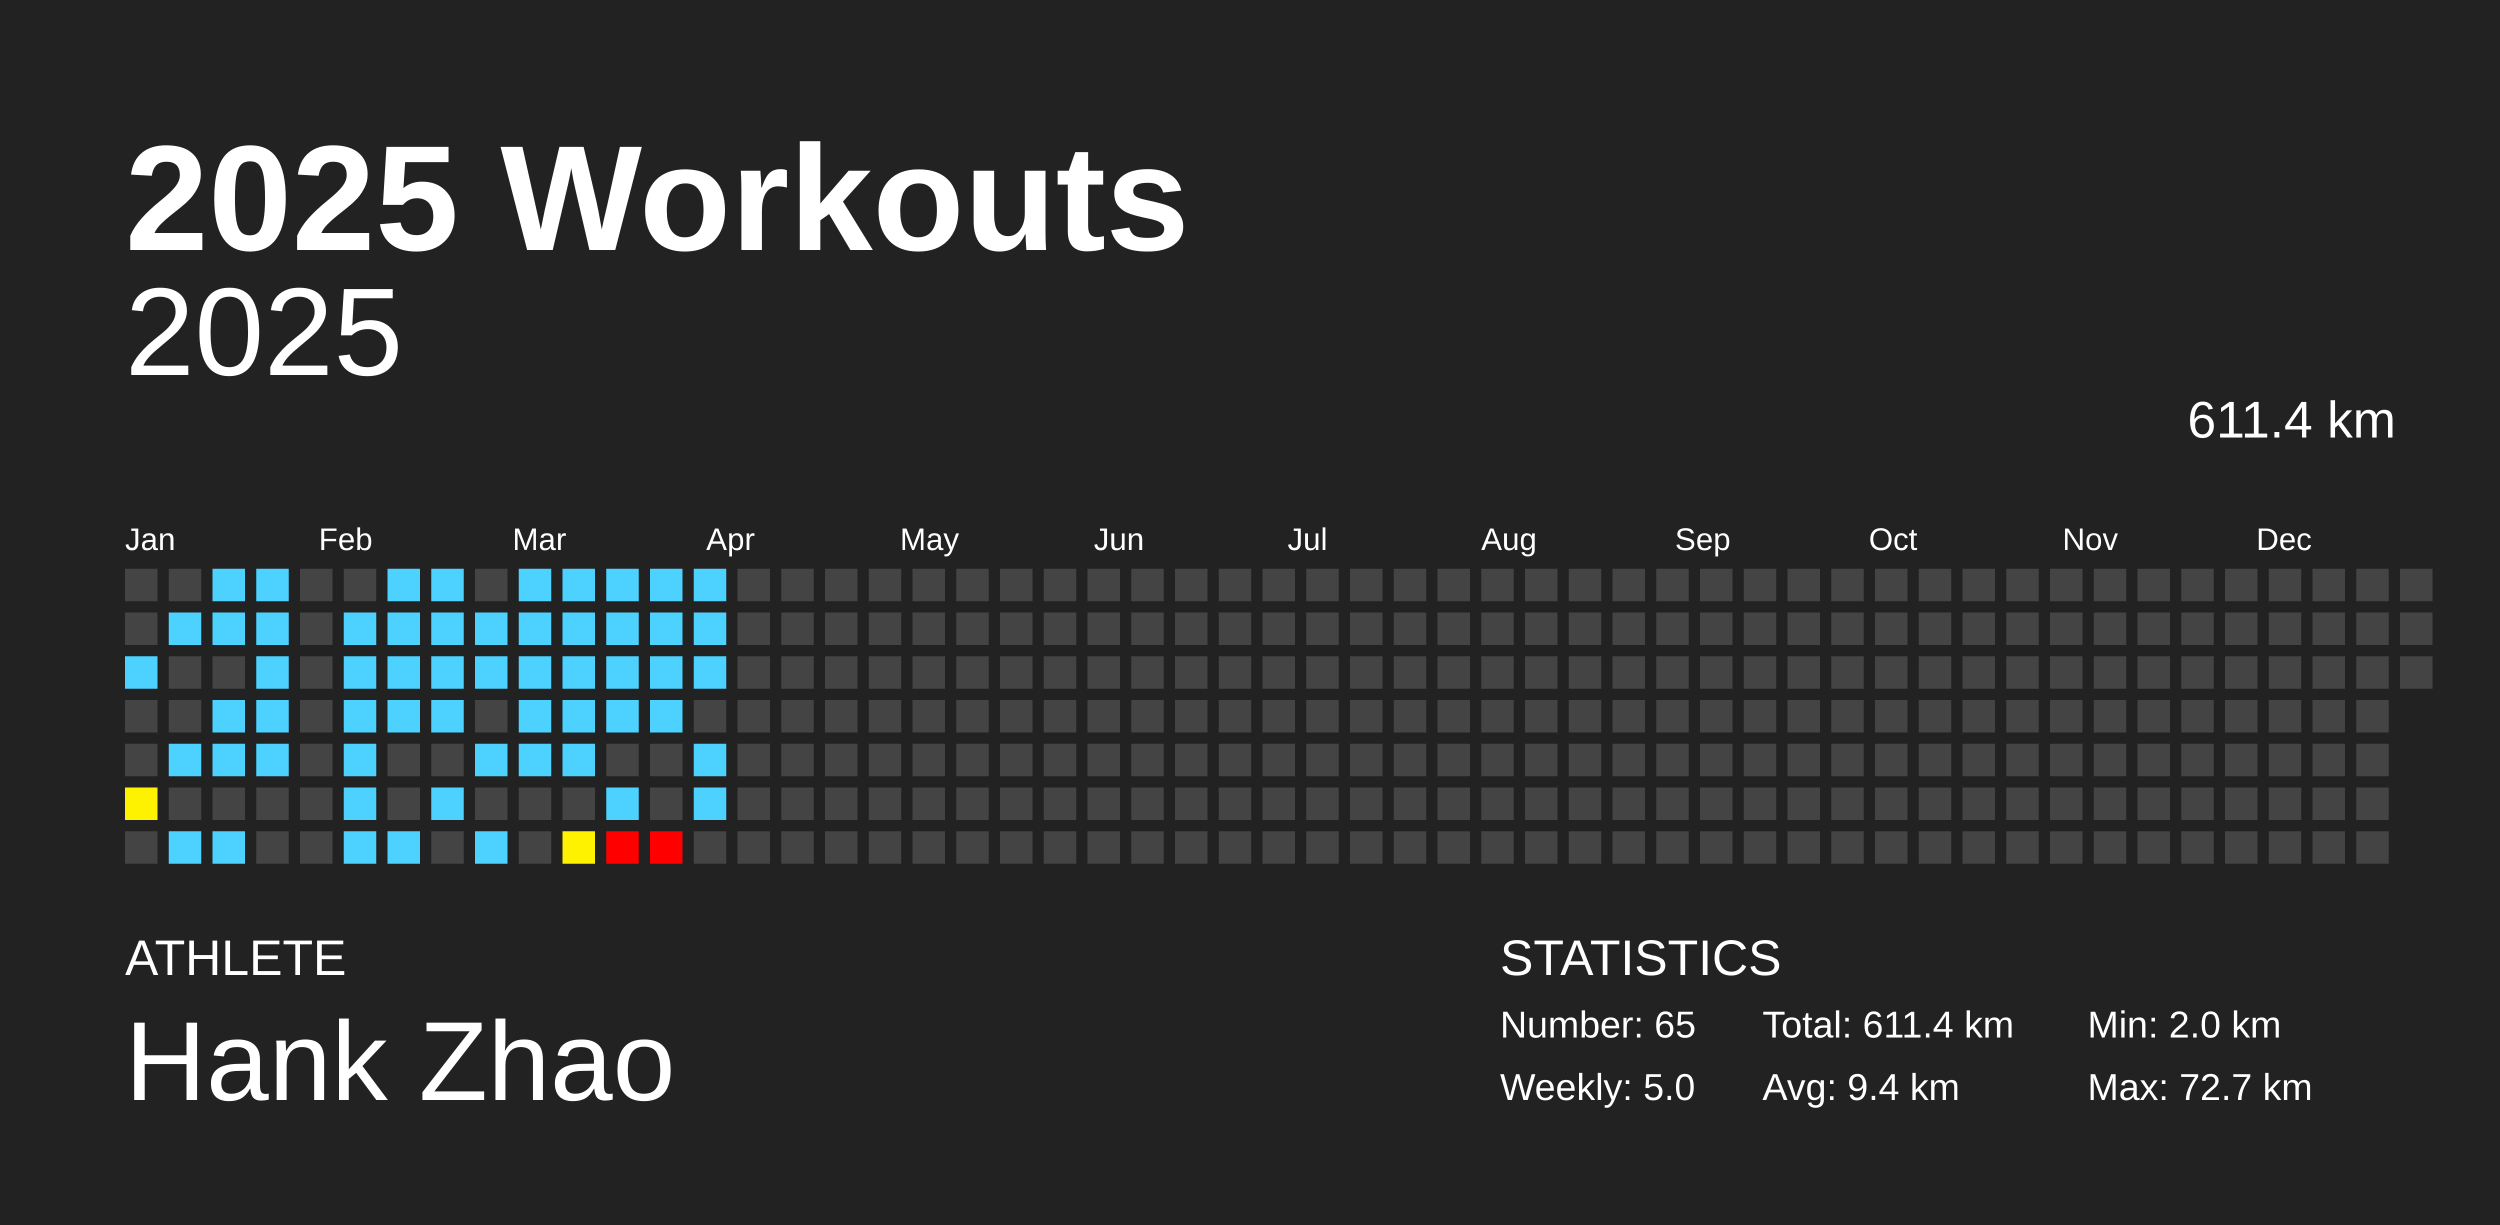
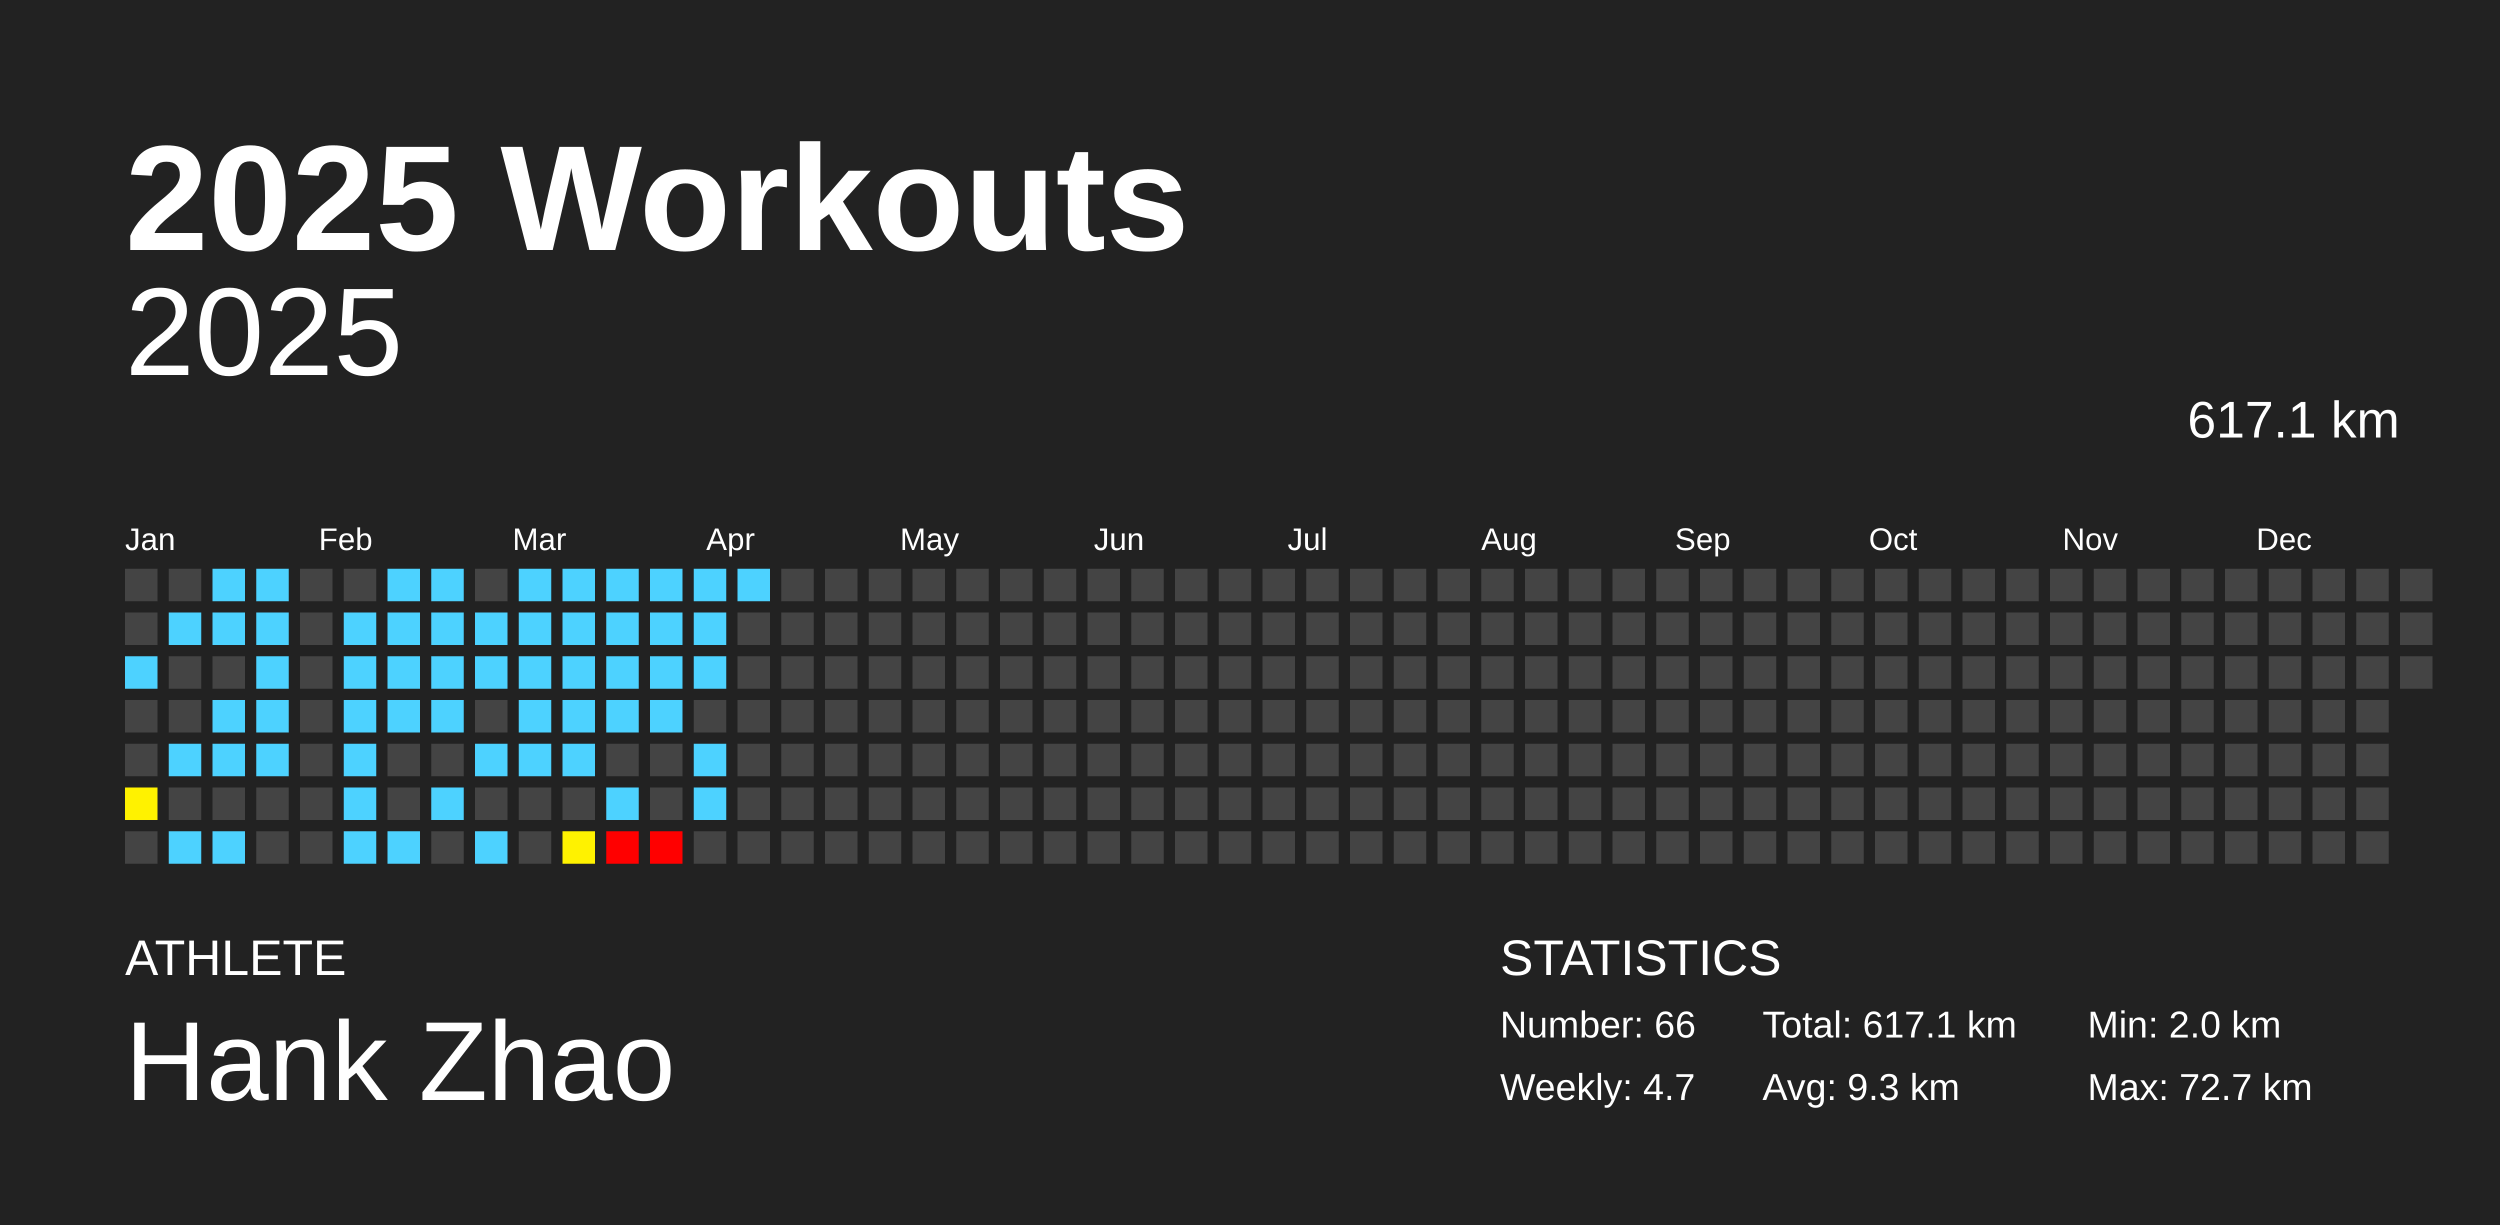
<svg xmlns="http://www.w3.org/2000/svg" baseProfile="full" height="98mm" version="1.1" viewBox="0,0,200,98" width="200mm">
  <defs />
  <rect fill="#222222" height="98" width="200" x="0" y="0" />
  <text fill="#FFFFFF" style="font-size:12px; font-family:Arial; font-weight:bold;" x="10" y="20">2025 Workouts</text>
  <text fill="#FFFFFF" style="font-size:4px; font-family:Arial" x="10" y="78">ATHLETE</text>
  <text fill="#FFFFFF" style="font-size:9px; font-family:Arial" x="10" y="88">Hank Zhao</text>
  <text fill="#FFFFFF" style="font-size:4px; font-family:Arial" x="120" y="78">STATISTICS</text>
-   <text fill="#FFFFFF" style="font-size:3px; font-family:Arial" x="120" y="83">Number: 65</text>
-   <text fill="#FFFFFF" style="font-size:3px; font-family:Arial" x="120" y="88">Weekly: 5.0</text>
-   <text fill="#FFFFFF" style="font-size:3px; font-family:Arial" x="141" y="83">Total: 611.4 km</text>
-   <text fill="#FFFFFF" style="font-size:3px; font-family:Arial" x="141" y="88">Avg: 9.4 km</text>
+   <text fill="#FFFFFF" style="font-size:3px; font-family:Arial" x="120" y="83">Number: 66</text>
+   <text fill="#FFFFFF" style="font-size:3px; font-family:Arial" x="120" y="88">Weekly: 4.7</text>
+   <text fill="#FFFFFF" style="font-size:3px; font-family:Arial" x="141" y="83">Total: 617.1 km</text>
+   <text fill="#FFFFFF" style="font-size:3px; font-family:Arial" x="141" y="88">Avg: 9.3 km</text>
  <text fill="#FFFFFF" style="font-size:3px; font-family:Arial" x="167" y="83">Min: 2.0 km</text>
  <text fill="#FFFFFF" style="font-size:3px; font-family:Arial" x="167" y="88">Max: 72.7 km</text>
  <text alignment-baseline="hanging" fill="#FFFFFF" style="font-size:10.0px; font-family:Arial;" x="10" y="30">2025</text>
-   <text alignment-baseline="hanging" fill="#FFFFFF" style="font-size:4.125px; font-family:Arial;" x="175" y="35">611.4 km</text>
+   <text alignment-baseline="hanging" fill="#FFFFFF" style="font-size:4.125px; font-family:Arial;" x="175" y="35">617.1 km</text>
  <text fill="#FFFFFF" style="font-size:2.5px; font-family:Arial" x="10.0" y="44">Jan</text>
  <text fill="#FFFFFF" style="font-size:2.5px; font-family:Arial" x="25.5" y="44">Feb</text>
  <text fill="#FFFFFF" style="font-size:2.5px; font-family:Arial" x="41.0" y="44">Mar</text>
  <text fill="#FFFFFF" style="font-size:2.5px; font-family:Arial" x="56.5" y="44">Apr</text>
  <text fill="#FFFFFF" style="font-size:2.5px; font-family:Arial" x="72.0" y="44">May</text>
  <text fill="#FFFFFF" style="font-size:2.5px; font-family:Arial" x="87.5" y="44">Jun</text>
  <text fill="#FFFFFF" style="font-size:2.5px; font-family:Arial" x="103.0" y="44">Jul</text>
  <text fill="#FFFFFF" style="font-size:2.5px; font-family:Arial" x="118.5" y="44">Aug</text>
  <text fill="#FFFFFF" style="font-size:2.5px; font-family:Arial" x="134.0" y="44">Sep</text>
  <text fill="#FFFFFF" style="font-size:2.5px; font-family:Arial" x="149.5" y="44">Oct</text>
  <text fill="#FFFFFF" style="font-size:2.5px; font-family:Arial" x="165.0" y="44">Nov</text>
  <text fill="#FFFFFF" style="font-size:2.5px; font-family:Arial" x="180.5" y="44">Dec</text>
  <rect fill="#444444" height="2.6" width="2.6" x="10.0" y="45.5" />
  <rect fill="#444444" height="2.6" width="2.6" x="10.0" y="49.0" />
  <rect fill="#4dd2ff" height="2.6" width="2.6" x="10.0" y="52.5" />
  <rect fill="#444444" height="2.6" width="2.6" x="10.0" y="56.0" />
  <rect fill="#444444" height="2.6" width="2.6" x="10.0" y="59.5" />
  <rect fill="#fff200" height="2.6" width="2.6" x="10.0" y="63.0" />
  <rect fill="#444444" height="2.6" width="2.6" x="10.0" y="66.5" />
  <rect fill="#444444" height="2.6" width="2.6" x="13.5" y="45.5" />
  <rect fill="#4dd2ff" height="2.6" width="2.6" x="13.5" y="49.0" />
  <rect fill="#444444" height="2.6" width="2.6" x="13.5" y="52.5" />
  <rect fill="#444444" height="2.6" width="2.6" x="13.5" y="56.0" />
  <rect fill="#4dd2ff" height="2.6" width="2.6" x="13.5" y="59.5" />
  <rect fill="#444444" height="2.6" width="2.6" x="13.5" y="63.0" />
  <rect fill="#4dd2ff" height="2.6" width="2.6" x="13.5" y="66.5" />
  <rect fill="#4dd2ff" height="2.6" width="2.6" x="17.0" y="45.5" />
  <rect fill="#4dd2ff" height="2.6" width="2.6" x="17.0" y="49.0" />
  <rect fill="#444444" height="2.6" width="2.6" x="17.0" y="52.5" />
  <rect fill="#4dd2ff" height="2.6" width="2.6" x="17.0" y="56.0" />
  <rect fill="#4dd2ff" height="2.6" width="2.6" x="17.0" y="59.5" />
  <rect fill="#444444" height="2.6" width="2.6" x="17.0" y="63.0" />
  <rect fill="#4dd2ff" height="2.6" width="2.6" x="17.0" y="66.5" />
  <rect fill="#4dd2ff" height="2.6" width="2.6" x="20.5" y="45.5" />
  <rect fill="#4dd2ff" height="2.6" width="2.6" x="20.5" y="49.0" />
  <rect fill="#4dd2ff" height="2.6" width="2.6" x="20.5" y="52.5" />
  <rect fill="#4dd2ff" height="2.6" width="2.6" x="20.5" y="56.0" />
  <rect fill="#4dd2ff" height="2.6" width="2.6" x="20.5" y="59.5" />
  <rect fill="#444444" height="2.6" width="2.6" x="20.5" y="63.0" />
  <rect fill="#444444" height="2.6" width="2.6" x="20.5" y="66.5" />
  <rect fill="#444444" height="2.6" width="2.6" x="24.0" y="45.5" />
  <rect fill="#444444" height="2.6" width="2.6" x="24.0" y="49.0" />
  <rect fill="#444444" height="2.6" width="2.6" x="24.0" y="52.5" />
  <rect fill="#444444" height="2.6" width="2.6" x="24.0" y="56.0" />
  <rect fill="#444444" height="2.6" width="2.6" x="24.0" y="59.5" />
  <rect fill="#444444" height="2.6" width="2.6" x="24.0" y="63.0" />
  <rect fill="#444444" height="2.6" width="2.6" x="24.0" y="66.5" />
  <rect fill="#444444" height="2.6" width="2.6" x="27.5" y="45.5" />
  <rect fill="#4dd2ff" height="2.6" width="2.6" x="27.5" y="49.0" />
  <rect fill="#4dd2ff" height="2.6" width="2.6" x="27.5" y="52.5" />
  <rect fill="#4dd2ff" height="2.6" width="2.6" x="27.5" y="56.0" />
  <rect fill="#4dd2ff" height="2.6" width="2.6" x="27.5" y="59.5" />
  <rect fill="#4dd2ff" height="2.6" width="2.6" x="27.5" y="63.0" />
  <rect fill="#4dd2ff" height="2.6" width="2.6" x="27.5" y="66.5" />
  <rect fill="#4dd2ff" height="2.6" width="2.6" x="31.0" y="45.5" />
  <rect fill="#4dd2ff" height="2.6" width="2.6" x="31.0" y="49.0" />
  <rect fill="#4dd2ff" height="2.6" width="2.6" x="31.0" y="52.5" />
  <rect fill="#4dd2ff" height="2.6" width="2.6" x="31.0" y="56.0" />
  <rect fill="#444444" height="2.6" width="2.6" x="31.0" y="59.5" />
  <rect fill="#444444" height="2.6" width="2.6" x="31.0" y="63.0" />
  <rect fill="#4dd2ff" height="2.6" width="2.6" x="31.0" y="66.5" />
  <rect fill="#4dd2ff" height="2.6" width="2.6" x="34.5" y="45.5" />
  <rect fill="#4dd2ff" height="2.6" width="2.6" x="34.5" y="49.0" />
  <rect fill="#4dd2ff" height="2.6" width="2.6" x="34.5" y="52.5" />
  <rect fill="#4dd2ff" height="2.6" width="2.6" x="34.5" y="56.0" />
  <rect fill="#444444" height="2.6" width="2.6" x="34.5" y="59.5" />
  <rect fill="#4dd2ff" height="2.6" width="2.6" x="34.5" y="63.0" />
  <rect fill="#444444" height="2.6" width="2.6" x="34.5" y="66.5" />
  <rect fill="#444444" height="2.6" width="2.6" x="38.0" y="45.5" />
  <rect fill="#4dd2ff" height="2.6" width="2.6" x="38.0" y="49.0" />
  <rect fill="#4dd2ff" height="2.6" width="2.6" x="38.0" y="52.5" />
  <rect fill="#444444" height="2.6" width="2.6" x="38.0" y="56.0" />
  <rect fill="#4dd2ff" height="2.6" width="2.6" x="38.0" y="59.5" />
  <rect fill="#444444" height="2.6" width="2.6" x="38.0" y="63.0" />
  <rect fill="#4dd2ff" height="2.6" width="2.6" x="38.0" y="66.5" />
  <rect fill="#4dd2ff" height="2.6" width="2.6" x="41.5" y="45.5" />
  <rect fill="#4dd2ff" height="2.6" width="2.6" x="41.5" y="49.0" />
  <rect fill="#4dd2ff" height="2.6" width="2.6" x="41.5" y="52.5" />
  <rect fill="#4dd2ff" height="2.6" width="2.6" x="41.5" y="56.0" />
  <rect fill="#4dd2ff" height="2.6" width="2.6" x="41.5" y="59.5" />
  <rect fill="#444444" height="2.6" width="2.6" x="41.5" y="63.0" />
  <rect fill="#444444" height="2.6" width="2.6" x="41.5" y="66.5" />
  <rect fill="#4dd2ff" height="2.6" width="2.6" x="45.0" y="45.5" />
  <rect fill="#4dd2ff" height="2.6" width="2.6" x="45.0" y="49.0" />
  <rect fill="#4dd2ff" height="2.6" width="2.6" x="45.0" y="52.5" />
  <rect fill="#4dd2ff" height="2.6" width="2.6" x="45.0" y="56.0" />
  <rect fill="#4dd2ff" height="2.6" width="2.6" x="45.0" y="59.5" />
  <rect fill="#444444" height="2.6" width="2.6" x="45.0" y="63.0" />
  <rect fill="#fff200" height="2.6" width="2.6" x="45.0" y="66.5" />
  <rect fill="#4dd2ff" height="2.6" width="2.6" x="48.5" y="45.5" />
  <rect fill="#4dd2ff" height="2.6" width="2.6" x="48.5" y="49.0" />
  <rect fill="#4dd2ff" height="2.6" width="2.6" x="48.5" y="52.5" />
  <rect fill="#4dd2ff" height="2.6" width="2.6" x="48.5" y="56.0" />
  <rect fill="#444444" height="2.6" width="2.6" x="48.5" y="59.5" />
  <rect fill="#4dd2ff" height="2.6" width="2.6" x="48.5" y="63.0" />
  <rect fill="red" height="2.6" width="2.6" x="48.5" y="66.5" />
  <rect fill="#4dd2ff" height="2.6" width="2.6" x="52.0" y="45.5" />
  <rect fill="#4dd2ff" height="2.6" width="2.6" x="52.0" y="49.0" />
  <rect fill="#4dd2ff" height="2.6" width="2.6" x="52.0" y="52.5" />
  <rect fill="#4dd2ff" height="2.6" width="2.6" x="52.0" y="56.0" />
  <rect fill="#444444" height="2.6" width="2.6" x="52.0" y="59.5" />
  <rect fill="#444444" height="2.6" width="2.6" x="52.0" y="63.0" />
  <rect fill="red" height="2.6" width="2.6" x="52.0" y="66.5" />
  <rect fill="#4dd2ff" height="2.6" width="2.6" x="55.5" y="45.5" />
  <rect fill="#4dd2ff" height="2.6" width="2.6" x="55.5" y="49.0" />
  <rect fill="#4dd2ff" height="2.6" width="2.6" x="55.5" y="52.5" />
  <rect fill="#444444" height="2.6" width="2.6" x="55.5" y="56.0" />
  <rect fill="#4dd2ff" height="2.6" width="2.6" x="55.5" y="59.5" />
  <rect fill="#4dd2ff" height="2.6" width="2.6" x="55.5" y="63.0" />
  <rect fill="#444444" height="2.6" width="2.6" x="55.5" y="66.5" />
-   <rect fill="#444444" height="2.6" width="2.6" x="59.0" y="45.5" />
+   <rect fill="#4dd2ff" height="2.6" width="2.6" x="59.0" y="45.5" />
  <rect fill="#444444" height="2.6" width="2.6" x="59.0" y="49.0" />
  <rect fill="#444444" height="2.6" width="2.6" x="59.0" y="52.5" />
  <rect fill="#444444" height="2.6" width="2.6" x="59.0" y="56.0" />
  <rect fill="#444444" height="2.6" width="2.6" x="59.0" y="59.5" />
  <rect fill="#444444" height="2.6" width="2.6" x="59.0" y="63.0" />
  <rect fill="#444444" height="2.6" width="2.6" x="59.0" y="66.5" />
  <rect fill="#444444" height="2.6" width="2.6" x="62.5" y="45.5" />
  <rect fill="#444444" height="2.6" width="2.6" x="62.5" y="49.0" />
  <rect fill="#444444" height="2.6" width="2.6" x="62.5" y="52.5" />
  <rect fill="#444444" height="2.6" width="2.6" x="62.5" y="56.0" />
  <rect fill="#444444" height="2.6" width="2.6" x="62.5" y="59.5" />
  <rect fill="#444444" height="2.6" width="2.6" x="62.5" y="63.0" />
  <rect fill="#444444" height="2.6" width="2.6" x="62.5" y="66.5" />
  <rect fill="#444444" height="2.6" width="2.6" x="66.0" y="45.5" />
  <rect fill="#444444" height="2.6" width="2.6" x="66.0" y="49.0" />
  <rect fill="#444444" height="2.6" width="2.6" x="66.0" y="52.5" />
  <rect fill="#444444" height="2.6" width="2.6" x="66.0" y="56.0" />
  <rect fill="#444444" height="2.6" width="2.6" x="66.0" y="59.5" />
  <rect fill="#444444" height="2.6" width="2.6" x="66.0" y="63.0" />
  <rect fill="#444444" height="2.6" width="2.6" x="66.0" y="66.5" />
  <rect fill="#444444" height="2.6" width="2.6" x="69.5" y="45.5" />
  <rect fill="#444444" height="2.6" width="2.6" x="69.5" y="49.0" />
  <rect fill="#444444" height="2.6" width="2.6" x="69.5" y="52.5" />
  <rect fill="#444444" height="2.6" width="2.6" x="69.5" y="56.0" />
  <rect fill="#444444" height="2.6" width="2.6" x="69.5" y="59.5" />
  <rect fill="#444444" height="2.6" width="2.6" x="69.5" y="63.0" />
  <rect fill="#444444" height="2.6" width="2.6" x="69.5" y="66.5" />
  <rect fill="#444444" height="2.6" width="2.6" x="73.0" y="45.5" />
  <rect fill="#444444" height="2.6" width="2.6" x="73.0" y="49.0" />
  <rect fill="#444444" height="2.6" width="2.6" x="73.0" y="52.5" />
  <rect fill="#444444" height="2.6" width="2.6" x="73.0" y="56.0" />
  <rect fill="#444444" height="2.6" width="2.6" x="73.0" y="59.5" />
  <rect fill="#444444" height="2.6" width="2.6" x="73.0" y="63.0" />
  <rect fill="#444444" height="2.6" width="2.6" x="73.0" y="66.5" />
  <rect fill="#444444" height="2.6" width="2.6" x="76.5" y="45.5" />
  <rect fill="#444444" height="2.6" width="2.6" x="76.5" y="49.0" />
  <rect fill="#444444" height="2.6" width="2.6" x="76.5" y="52.5" />
  <rect fill="#444444" height="2.6" width="2.6" x="76.5" y="56.0" />
  <rect fill="#444444" height="2.6" width="2.6" x="76.5" y="59.5" />
  <rect fill="#444444" height="2.6" width="2.6" x="76.5" y="63.0" />
  <rect fill="#444444" height="2.6" width="2.6" x="76.5" y="66.5" />
  <rect fill="#444444" height="2.6" width="2.6" x="80.0" y="45.5" />
  <rect fill="#444444" height="2.6" width="2.6" x="80.0" y="49.0" />
  <rect fill="#444444" height="2.6" width="2.6" x="80.0" y="52.5" />
  <rect fill="#444444" height="2.6" width="2.6" x="80.0" y="56.0" />
  <rect fill="#444444" height="2.6" width="2.6" x="80.0" y="59.5" />
  <rect fill="#444444" height="2.6" width="2.6" x="80.0" y="63.0" />
  <rect fill="#444444" height="2.6" width="2.6" x="80.0" y="66.5" />
  <rect fill="#444444" height="2.6" width="2.6" x="83.5" y="45.5" />
  <rect fill="#444444" height="2.6" width="2.6" x="83.5" y="49.0" />
  <rect fill="#444444" height="2.6" width="2.6" x="83.5" y="52.5" />
  <rect fill="#444444" height="2.6" width="2.6" x="83.5" y="56.0" />
  <rect fill="#444444" height="2.6" width="2.6" x="83.5" y="59.5" />
  <rect fill="#444444" height="2.6" width="2.6" x="83.5" y="63.0" />
  <rect fill="#444444" height="2.6" width="2.6" x="83.5" y="66.5" />
  <rect fill="#444444" height="2.6" width="2.6" x="87.0" y="45.5" />
  <rect fill="#444444" height="2.6" width="2.6" x="87.0" y="49.0" />
  <rect fill="#444444" height="2.6" width="2.6" x="87.0" y="52.5" />
  <rect fill="#444444" height="2.6" width="2.6" x="87.0" y="56.0" />
  <rect fill="#444444" height="2.6" width="2.6" x="87.0" y="59.5" />
  <rect fill="#444444" height="2.6" width="2.6" x="87.0" y="63.0" />
  <rect fill="#444444" height="2.6" width="2.6" x="87.0" y="66.5" />
  <rect fill="#444444" height="2.6" width="2.6" x="90.5" y="45.5" />
  <rect fill="#444444" height="2.6" width="2.6" x="90.5" y="49.0" />
  <rect fill="#444444" height="2.6" width="2.6" x="90.5" y="52.5" />
  <rect fill="#444444" height="2.6" width="2.6" x="90.5" y="56.0" />
  <rect fill="#444444" height="2.6" width="2.6" x="90.5" y="59.5" />
  <rect fill="#444444" height="2.6" width="2.6" x="90.5" y="63.0" />
  <rect fill="#444444" height="2.6" width="2.6" x="90.5" y="66.5" />
  <rect fill="#444444" height="2.6" width="2.6" x="94.0" y="45.5" />
  <rect fill="#444444" height="2.6" width="2.6" x="94.0" y="49.0" />
  <rect fill="#444444" height="2.6" width="2.6" x="94.0" y="52.5" />
  <rect fill="#444444" height="2.6" width="2.6" x="94.0" y="56.0" />
  <rect fill="#444444" height="2.6" width="2.6" x="94.0" y="59.5" />
  <rect fill="#444444" height="2.6" width="2.6" x="94.0" y="63.0" />
  <rect fill="#444444" height="2.6" width="2.6" x="94.0" y="66.5" />
  <rect fill="#444444" height="2.6" width="2.6" x="97.5" y="45.5" />
  <rect fill="#444444" height="2.6" width="2.6" x="97.5" y="49.0" />
  <rect fill="#444444" height="2.6" width="2.6" x="97.5" y="52.5" />
  <rect fill="#444444" height="2.6" width="2.6" x="97.5" y="56.0" />
  <rect fill="#444444" height="2.6" width="2.6" x="97.5" y="59.5" />
  <rect fill="#444444" height="2.6" width="2.6" x="97.5" y="63.0" />
  <rect fill="#444444" height="2.6" width="2.6" x="97.5" y="66.5" />
  <rect fill="#444444" height="2.6" width="2.6" x="101.0" y="45.5" />
  <rect fill="#444444" height="2.6" width="2.6" x="101.0" y="49.0" />
  <rect fill="#444444" height="2.6" width="2.6" x="101.0" y="52.5" />
  <rect fill="#444444" height="2.6" width="2.6" x="101.0" y="56.0" />
  <rect fill="#444444" height="2.6" width="2.6" x="101.0" y="59.5" />
  <rect fill="#444444" height="2.6" width="2.6" x="101.0" y="63.0" />
  <rect fill="#444444" height="2.6" width="2.6" x="101.0" y="66.5" />
  <rect fill="#444444" height="2.6" width="2.6" x="104.5" y="45.5" />
  <rect fill="#444444" height="2.6" width="2.6" x="104.5" y="49.0" />
  <rect fill="#444444" height="2.6" width="2.6" x="104.5" y="52.5" />
  <rect fill="#444444" height="2.6" width="2.6" x="104.5" y="56.0" />
  <rect fill="#444444" height="2.6" width="2.6" x="104.5" y="59.5" />
  <rect fill="#444444" height="2.6" width="2.6" x="104.5" y="63.0" />
  <rect fill="#444444" height="2.6" width="2.6" x="104.5" y="66.5" />
  <rect fill="#444444" height="2.6" width="2.6" x="108.0" y="45.5" />
  <rect fill="#444444" height="2.6" width="2.6" x="108.0" y="49.0" />
  <rect fill="#444444" height="2.6" width="2.6" x="108.0" y="52.5" />
  <rect fill="#444444" height="2.6" width="2.6" x="108.0" y="56.0" />
  <rect fill="#444444" height="2.6" width="2.6" x="108.0" y="59.5" />
  <rect fill="#444444" height="2.6" width="2.6" x="108.0" y="63.0" />
  <rect fill="#444444" height="2.6" width="2.6" x="108.0" y="66.5" />
  <rect fill="#444444" height="2.6" width="2.6" x="111.5" y="45.5" />
  <rect fill="#444444" height="2.6" width="2.6" x="111.5" y="49.0" />
  <rect fill="#444444" height="2.6" width="2.6" x="111.5" y="52.5" />
  <rect fill="#444444" height="2.6" width="2.6" x="111.5" y="56.0" />
  <rect fill="#444444" height="2.6" width="2.6" x="111.5" y="59.5" />
  <rect fill="#444444" height="2.6" width="2.6" x="111.5" y="63.0" />
  <rect fill="#444444" height="2.6" width="2.6" x="111.5" y="66.5" />
  <rect fill="#444444" height="2.6" width="2.6" x="115.0" y="45.5" />
  <rect fill="#444444" height="2.6" width="2.6" x="115.0" y="49.0" />
  <rect fill="#444444" height="2.6" width="2.6" x="115.0" y="52.5" />
  <rect fill="#444444" height="2.6" width="2.6" x="115.0" y="56.0" />
  <rect fill="#444444" height="2.6" width="2.6" x="115.0" y="59.5" />
  <rect fill="#444444" height="2.6" width="2.6" x="115.0" y="63.0" />
  <rect fill="#444444" height="2.6" width="2.6" x="115.0" y="66.5" />
  <rect fill="#444444" height="2.6" width="2.6" x="118.5" y="45.5" />
  <rect fill="#444444" height="2.6" width="2.6" x="118.5" y="49.0" />
  <rect fill="#444444" height="2.6" width="2.6" x="118.5" y="52.5" />
  <rect fill="#444444" height="2.6" width="2.6" x="118.5" y="56.0" />
  <rect fill="#444444" height="2.6" width="2.6" x="118.5" y="59.5" />
  <rect fill="#444444" height="2.6" width="2.6" x="118.5" y="63.0" />
  <rect fill="#444444" height="2.6" width="2.6" x="118.5" y="66.5" />
  <rect fill="#444444" height="2.6" width="2.6" x="122.0" y="45.5" />
  <rect fill="#444444" height="2.6" width="2.6" x="122.0" y="49.0" />
  <rect fill="#444444" height="2.6" width="2.6" x="122.0" y="52.5" />
  <rect fill="#444444" height="2.6" width="2.6" x="122.0" y="56.0" />
  <rect fill="#444444" height="2.6" width="2.6" x="122.0" y="59.5" />
  <rect fill="#444444" height="2.6" width="2.6" x="122.0" y="63.0" />
  <rect fill="#444444" height="2.6" width="2.6" x="122.0" y="66.5" />
  <rect fill="#444444" height="2.6" width="2.6" x="125.5" y="45.5" />
  <rect fill="#444444" height="2.6" width="2.6" x="125.5" y="49.0" />
  <rect fill="#444444" height="2.6" width="2.6" x="125.5" y="52.5" />
  <rect fill="#444444" height="2.6" width="2.6" x="125.5" y="56.0" />
  <rect fill="#444444" height="2.6" width="2.6" x="125.5" y="59.5" />
  <rect fill="#444444" height="2.6" width="2.6" x="125.5" y="63.0" />
  <rect fill="#444444" height="2.6" width="2.6" x="125.5" y="66.5" />
  <rect fill="#444444" height="2.6" width="2.6" x="129.0" y="45.5" />
  <rect fill="#444444" height="2.6" width="2.6" x="129.0" y="49.0" />
  <rect fill="#444444" height="2.6" width="2.6" x="129.0" y="52.5" />
  <rect fill="#444444" height="2.6" width="2.6" x="129.0" y="56.0" />
  <rect fill="#444444" height="2.6" width="2.6" x="129.0" y="59.5" />
  <rect fill="#444444" height="2.6" width="2.6" x="129.0" y="63.0" />
  <rect fill="#444444" height="2.6" width="2.6" x="129.0" y="66.5" />
  <rect fill="#444444" height="2.6" width="2.6" x="132.5" y="45.5" />
  <rect fill="#444444" height="2.6" width="2.6" x="132.5" y="49.0" />
  <rect fill="#444444" height="2.6" width="2.6" x="132.5" y="52.5" />
  <rect fill="#444444" height="2.6" width="2.6" x="132.5" y="56.0" />
  <rect fill="#444444" height="2.6" width="2.6" x="132.5" y="59.5" />
  <rect fill="#444444" height="2.6" width="2.6" x="132.5" y="63.0" />
  <rect fill="#444444" height="2.6" width="2.6" x="132.5" y="66.5" />
  <rect fill="#444444" height="2.6" width="2.6" x="136.0" y="45.5" />
  <rect fill="#444444" height="2.6" width="2.6" x="136.0" y="49.0" />
  <rect fill="#444444" height="2.6" width="2.6" x="136.0" y="52.5" />
  <rect fill="#444444" height="2.6" width="2.6" x="136.0" y="56.0" />
  <rect fill="#444444" height="2.6" width="2.6" x="136.0" y="59.5" />
  <rect fill="#444444" height="2.6" width="2.6" x="136.0" y="63.0" />
  <rect fill="#444444" height="2.6" width="2.6" x="136.0" y="66.5" />
  <rect fill="#444444" height="2.6" width="2.6" x="139.5" y="45.5" />
  <rect fill="#444444" height="2.6" width="2.6" x="139.5" y="49.0" />
  <rect fill="#444444" height="2.6" width="2.6" x="139.5" y="52.5" />
  <rect fill="#444444" height="2.6" width="2.6" x="139.5" y="56.0" />
  <rect fill="#444444" height="2.6" width="2.6" x="139.5" y="59.5" />
  <rect fill="#444444" height="2.6" width="2.6" x="139.5" y="63.0" />
  <rect fill="#444444" height="2.6" width="2.6" x="139.5" y="66.5" />
  <rect fill="#444444" height="2.6" width="2.6" x="143.0" y="45.5" />
  <rect fill="#444444" height="2.6" width="2.6" x="143.0" y="49.0" />
  <rect fill="#444444" height="2.6" width="2.6" x="143.0" y="52.5" />
  <rect fill="#444444" height="2.6" width="2.6" x="143.0" y="56.0" />
  <rect fill="#444444" height="2.6" width="2.6" x="143.0" y="59.5" />
  <rect fill="#444444" height="2.6" width="2.6" x="143.0" y="63.0" />
  <rect fill="#444444" height="2.6" width="2.6" x="143.0" y="66.5" />
  <rect fill="#444444" height="2.6" width="2.6" x="146.5" y="45.5" />
  <rect fill="#444444" height="2.6" width="2.6" x="146.5" y="49.0" />
  <rect fill="#444444" height="2.6" width="2.6" x="146.5" y="52.5" />
  <rect fill="#444444" height="2.6" width="2.6" x="146.5" y="56.0" />
  <rect fill="#444444" height="2.6" width="2.6" x="146.5" y="59.5" />
  <rect fill="#444444" height="2.6" width="2.6" x="146.5" y="63.0" />
  <rect fill="#444444" height="2.6" width="2.6" x="146.5" y="66.5" />
  <rect fill="#444444" height="2.6" width="2.6" x="150.0" y="45.5" />
  <rect fill="#444444" height="2.6" width="2.6" x="150.0" y="49.0" />
  <rect fill="#444444" height="2.6" width="2.6" x="150.0" y="52.5" />
  <rect fill="#444444" height="2.6" width="2.6" x="150.0" y="56.0" />
  <rect fill="#444444" height="2.6" width="2.6" x="150.0" y="59.5" />
  <rect fill="#444444" height="2.6" width="2.6" x="150.0" y="63.0" />
  <rect fill="#444444" height="2.6" width="2.6" x="150.0" y="66.5" />
  <rect fill="#444444" height="2.6" width="2.6" x="153.5" y="45.5" />
  <rect fill="#444444" height="2.6" width="2.6" x="153.5" y="49.0" />
  <rect fill="#444444" height="2.6" width="2.6" x="153.5" y="52.5" />
  <rect fill="#444444" height="2.6" width="2.6" x="153.5" y="56.0" />
  <rect fill="#444444" height="2.6" width="2.6" x="153.5" y="59.5" />
  <rect fill="#444444" height="2.6" width="2.6" x="153.5" y="63.0" />
  <rect fill="#444444" height="2.6" width="2.6" x="153.5" y="66.5" />
  <rect fill="#444444" height="2.6" width="2.6" x="157.0" y="45.5" />
  <rect fill="#444444" height="2.6" width="2.6" x="157.0" y="49.0" />
  <rect fill="#444444" height="2.6" width="2.6" x="157.0" y="52.5" />
  <rect fill="#444444" height="2.6" width="2.6" x="157.0" y="56.0" />
  <rect fill="#444444" height="2.6" width="2.6" x="157.0" y="59.5" />
  <rect fill="#444444" height="2.6" width="2.6" x="157.0" y="63.0" />
  <rect fill="#444444" height="2.6" width="2.6" x="157.0" y="66.5" />
  <rect fill="#444444" height="2.6" width="2.6" x="160.5" y="45.5" />
  <rect fill="#444444" height="2.6" width="2.6" x="160.5" y="49.0" />
  <rect fill="#444444" height="2.6" width="2.6" x="160.5" y="52.5" />
  <rect fill="#444444" height="2.6" width="2.6" x="160.5" y="56.0" />
  <rect fill="#444444" height="2.6" width="2.6" x="160.5" y="59.5" />
  <rect fill="#444444" height="2.6" width="2.6" x="160.5" y="63.0" />
  <rect fill="#444444" height="2.6" width="2.6" x="160.5" y="66.5" />
  <rect fill="#444444" height="2.6" width="2.6" x="164.0" y="45.5" />
  <rect fill="#444444" height="2.6" width="2.6" x="164.0" y="49.0" />
  <rect fill="#444444" height="2.6" width="2.6" x="164.0" y="52.5" />
  <rect fill="#444444" height="2.6" width="2.6" x="164.0" y="56.0" />
  <rect fill="#444444" height="2.6" width="2.6" x="164.0" y="59.5" />
  <rect fill="#444444" height="2.6" width="2.6" x="164.0" y="63.0" />
  <rect fill="#444444" height="2.6" width="2.6" x="164.0" y="66.5" />
  <rect fill="#444444" height="2.6" width="2.6" x="167.5" y="45.5" />
  <rect fill="#444444" height="2.6" width="2.6" x="167.5" y="49.0" />
  <rect fill="#444444" height="2.6" width="2.6" x="167.5" y="52.5" />
  <rect fill="#444444" height="2.6" width="2.6" x="167.5" y="56.0" />
  <rect fill="#444444" height="2.6" width="2.6" x="167.5" y="59.5" />
  <rect fill="#444444" height="2.6" width="2.6" x="167.5" y="63.0" />
  <rect fill="#444444" height="2.6" width="2.6" x="167.5" y="66.5" />
  <rect fill="#444444" height="2.6" width="2.6" x="171.0" y="45.5" />
  <rect fill="#444444" height="2.6" width="2.6" x="171.0" y="49.0" />
  <rect fill="#444444" height="2.6" width="2.6" x="171.0" y="52.5" />
  <rect fill="#444444" height="2.6" width="2.6" x="171.0" y="56.0" />
  <rect fill="#444444" height="2.6" width="2.6" x="171.0" y="59.5" />
  <rect fill="#444444" height="2.6" width="2.6" x="171.0" y="63.0" />
  <rect fill="#444444" height="2.6" width="2.6" x="171.0" y="66.5" />
  <rect fill="#444444" height="2.6" width="2.6" x="174.5" y="45.5" />
  <rect fill="#444444" height="2.6" width="2.6" x="174.5" y="49.0" />
  <rect fill="#444444" height="2.6" width="2.6" x="174.5" y="52.5" />
  <rect fill="#444444" height="2.6" width="2.6" x="174.5" y="56.0" />
  <rect fill="#444444" height="2.6" width="2.6" x="174.5" y="59.5" />
  <rect fill="#444444" height="2.6" width="2.6" x="174.5" y="63.0" />
  <rect fill="#444444" height="2.6" width="2.6" x="174.5" y="66.5" />
  <rect fill="#444444" height="2.6" width="2.6" x="178.0" y="45.5" />
  <rect fill="#444444" height="2.6" width="2.6" x="178.0" y="49.0" />
  <rect fill="#444444" height="2.6" width="2.6" x="178.0" y="52.5" />
  <rect fill="#444444" height="2.6" width="2.6" x="178.0" y="56.0" />
  <rect fill="#444444" height="2.6" width="2.6" x="178.0" y="59.5" />
  <rect fill="#444444" height="2.6" width="2.6" x="178.0" y="63.0" />
  <rect fill="#444444" height="2.6" width="2.6" x="178.0" y="66.5" />
  <rect fill="#444444" height="2.6" width="2.6" x="181.5" y="45.5" />
  <rect fill="#444444" height="2.6" width="2.6" x="181.5" y="49.0" />
  <rect fill="#444444" height="2.6" width="2.6" x="181.5" y="52.5" />
  <rect fill="#444444" height="2.6" width="2.6" x="181.5" y="56.0" />
  <rect fill="#444444" height="2.6" width="2.6" x="181.5" y="59.5" />
  <rect fill="#444444" height="2.6" width="2.6" x="181.5" y="63.0" />
  <rect fill="#444444" height="2.6" width="2.6" x="181.5" y="66.5" />
  <rect fill="#444444" height="2.6" width="2.6" x="185.0" y="45.5" />
  <rect fill="#444444" height="2.6" width="2.6" x="185.0" y="49.0" />
  <rect fill="#444444" height="2.6" width="2.6" x="185.0" y="52.5" />
  <rect fill="#444444" height="2.6" width="2.6" x="185.0" y="56.0" />
  <rect fill="#444444" height="2.6" width="2.6" x="185.0" y="59.5" />
  <rect fill="#444444" height="2.6" width="2.6" x="185.0" y="63.0" />
  <rect fill="#444444" height="2.6" width="2.6" x="185.0" y="66.5" />
  <rect fill="#444444" height="2.6" width="2.6" x="188.5" y="45.5" />
  <rect fill="#444444" height="2.6" width="2.6" x="188.5" y="49.0" />
  <rect fill="#444444" height="2.6" width="2.6" x="188.5" y="52.5" />
  <rect fill="#444444" height="2.6" width="2.6" x="188.5" y="56.0" />
  <rect fill="#444444" height="2.6" width="2.6" x="188.5" y="59.5" />
  <rect fill="#444444" height="2.6" width="2.6" x="188.5" y="63.0" />
  <rect fill="#444444" height="2.6" width="2.6" x="188.5" y="66.5" />
  <rect fill="#444444" height="2.6" width="2.6" x="192.0" y="45.5" />
  <rect fill="#444444" height="2.6" width="2.6" x="192.0" y="49.0" />
  <rect fill="#444444" height="2.6" width="2.6" x="192.0" y="52.5" />
</svg>
